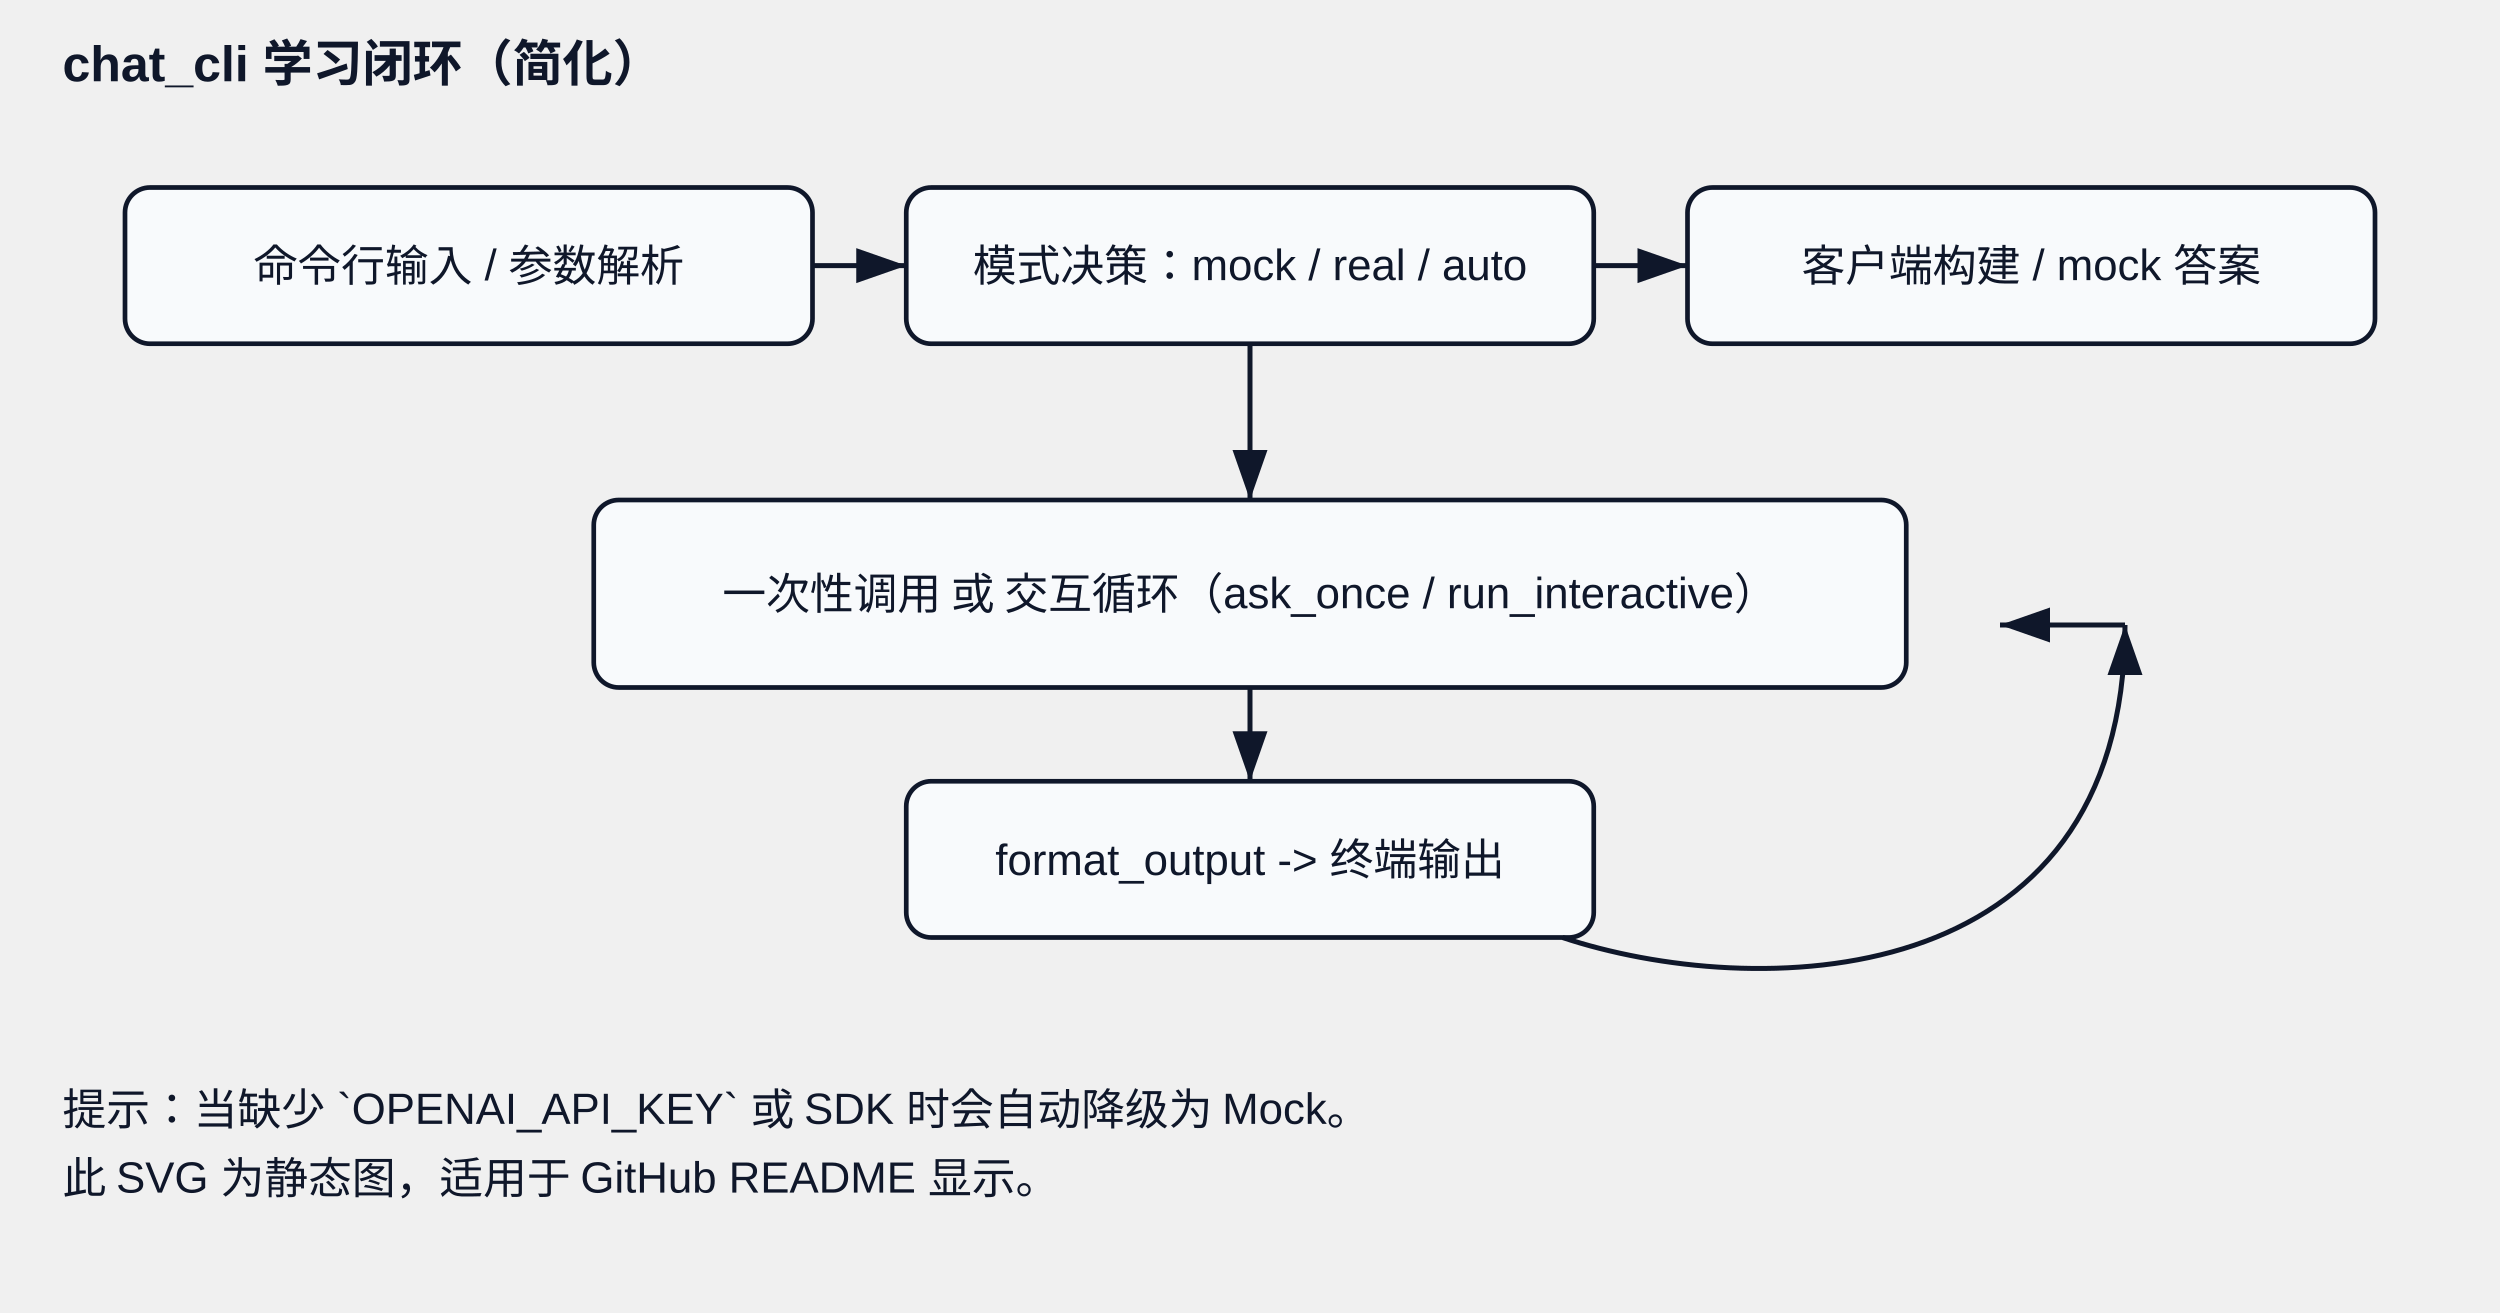
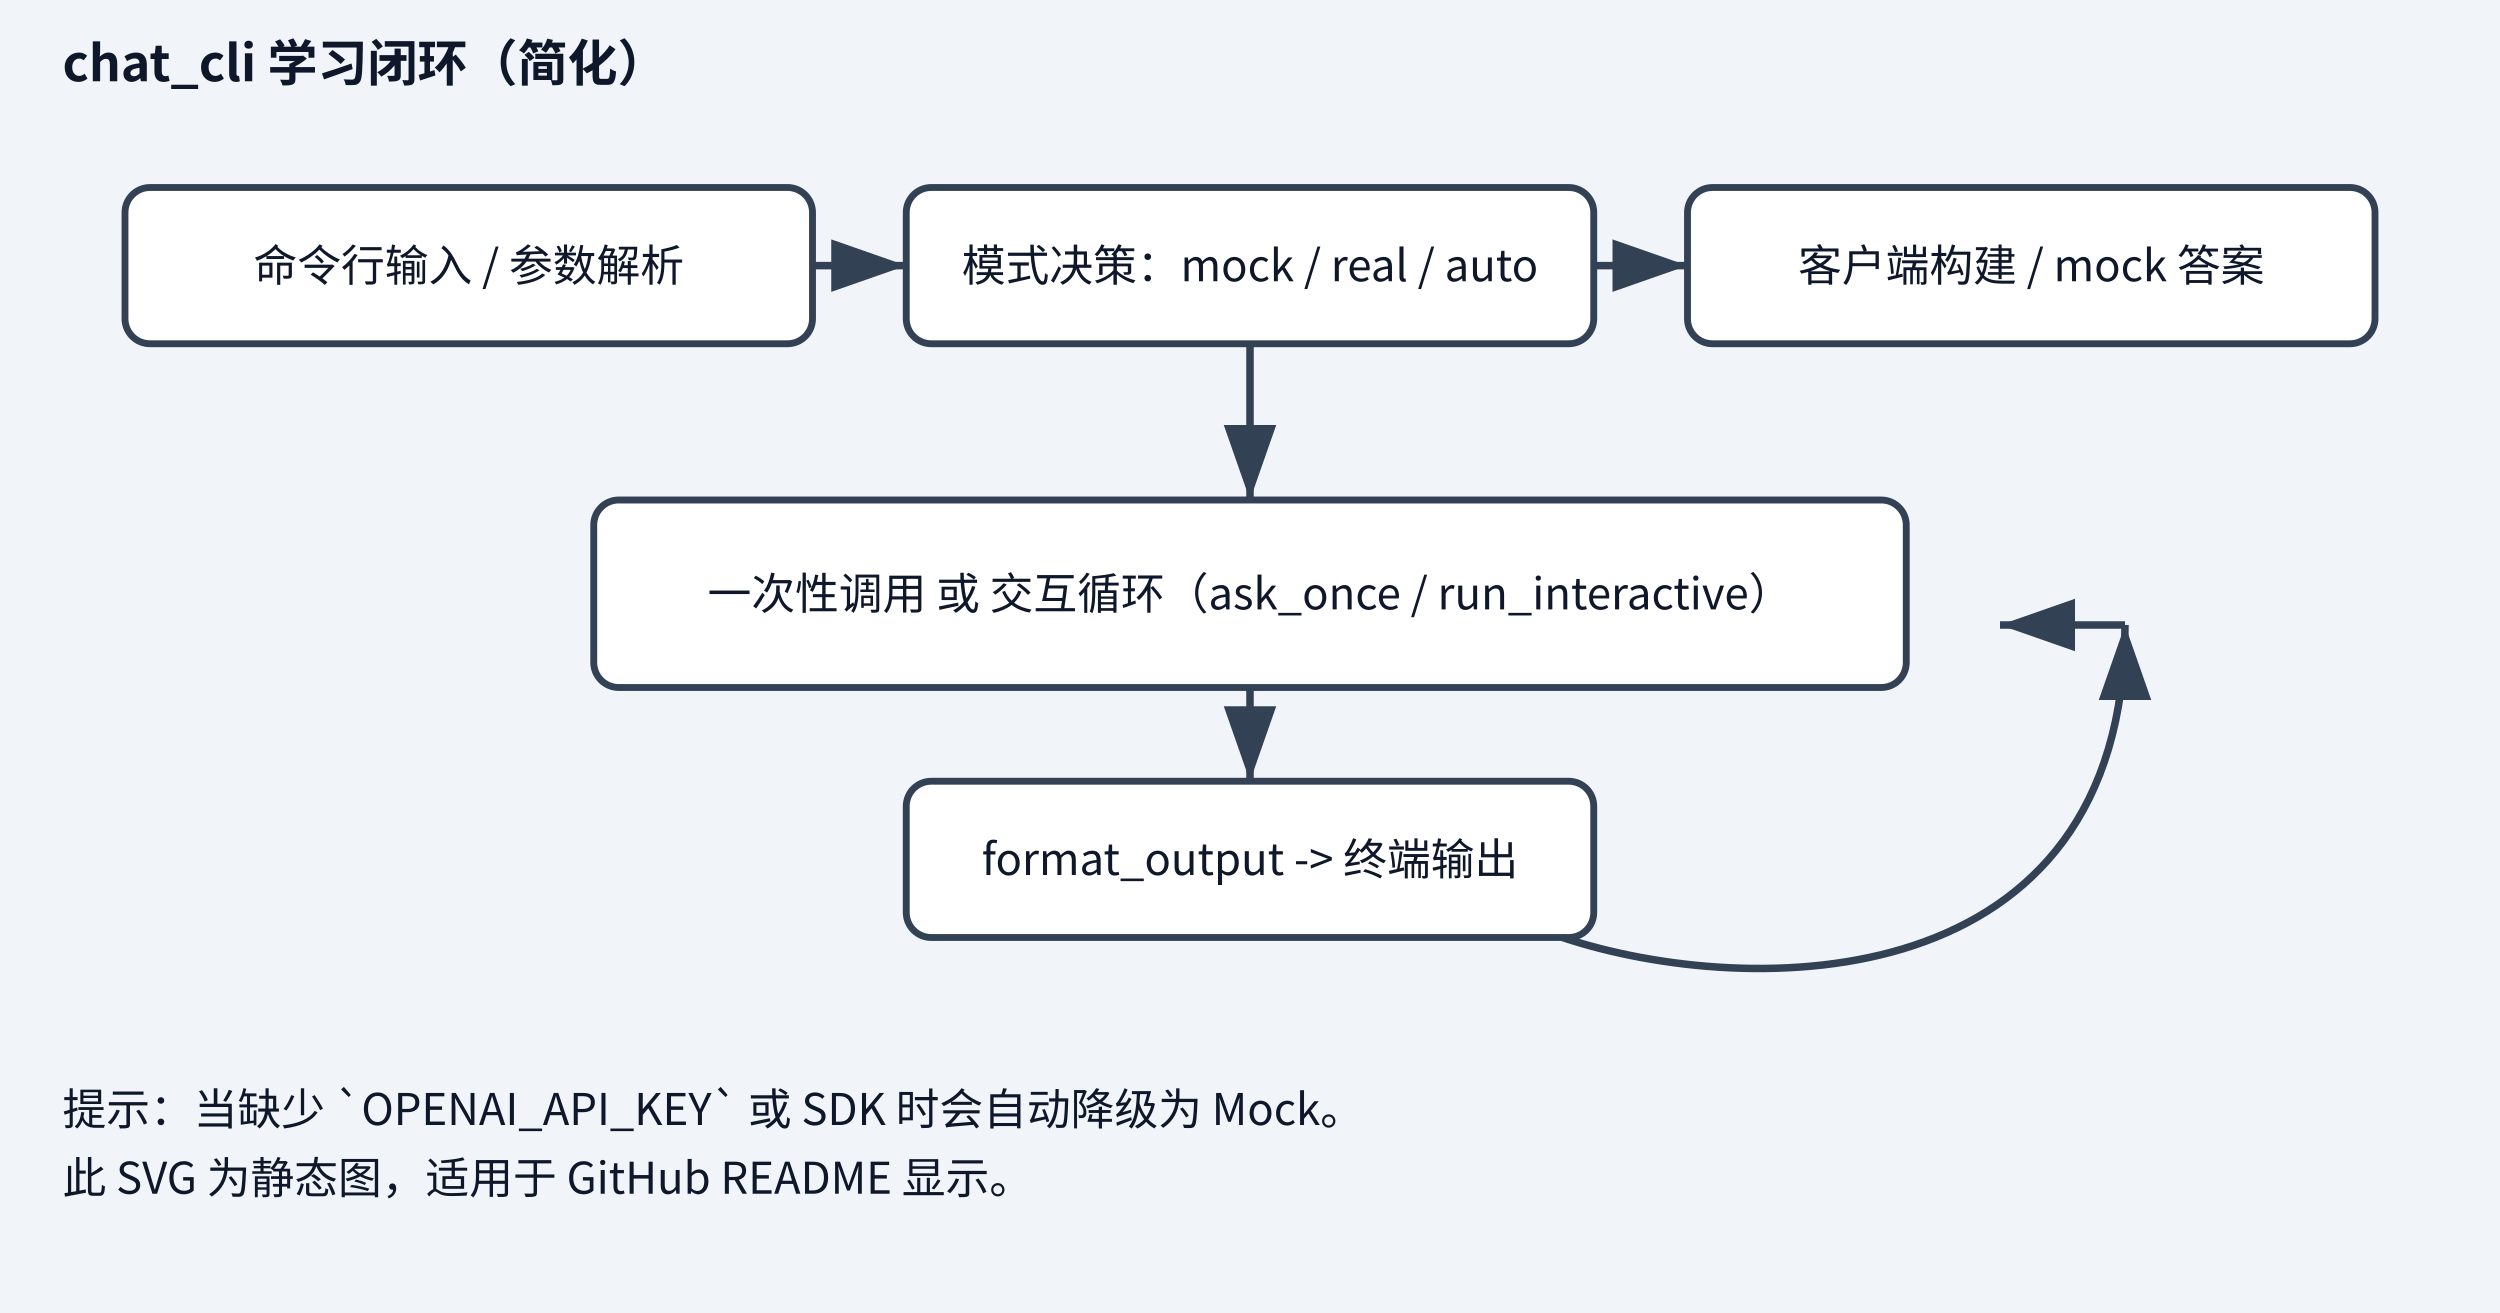
<svg xmlns="http://www.w3.org/2000/svg" width="800" height="420" viewBox="0 0 800 420">
  <style>
-     .box { fill:#f8fafc; stroke:#0f172a; stroke-width:1.5; rx:8; }
-     .text { font-family: Arial, Helvetica, sans-serif; font-size:14px; fill:#0f172a }
+     .canvas { fill:#f1f5f9; }
+     .box { fill:#ffffff; stroke:#334155; stroke-width:2.2; rx:8; }
+     .text { font-family:"Noto Sans CJK SC","Microsoft YaHei",Arial,sans-serif; font-size:14px; fill:#0f172a }
    .title { font-weight:700; font-size:16px }
-     .arrow { stroke:#0f172a; stroke-width:1.6; fill:none; marker-end:url(#arrowhead) }
+     .arrow { stroke:#334155; stroke-width:2.4; fill:none; marker-end:url(#arrowhead) }
  </style>
  <defs>
    <marker id="arrowhead" markerWidth="10" markerHeight="7" refX="10" refY="3.5" orient="auto">
-       <polygon points="0 0, 10 3.5, 0 7" fill="#0f172a" />
+       <polygon points="0 0, 10 3.5, 0 7" fill="#334155" />
    </marker>
  </defs>
+   <rect width="800" height="420" class="canvas" />
  <text x="20" y="26" class="text title">chat_cli 学习闭环（简化）</text>
  <rect x="40" y="60" width="220" height="50" class="box" />
  <text x="150" y="90" text-anchor="middle" class="text">命令行输入 / 参数解析</text>
  <rect x="290" y="60" width="220" height="50" class="box" />
  <text x="400" y="90" text-anchor="middle" class="text">模式决策：mock / real / auto</text>
  <rect x="540" y="60" width="220" height="50" class="box" />
  <text x="650" y="90" text-anchor="middle" class="text">客户端构建 / mock 答案</text>
  <rect x="190" y="160" width="420" height="60" class="box" />
  <text x="400" y="195" text-anchor="middle" class="text">一次性调用 或 交互循环（ask_once / run_interactive）</text>
  <rect x="290" y="250" width="220" height="50" class="box" />
  <text x="400" y="280" text-anchor="middle" class="text">format_output -&gt; 终端输出</text>
  <path d="M260 85 L290 85" class="arrow" />
  <path d="M510 85 L540 85" class="arrow" />
  <path d="M400 110 L400 160" class="arrow" />
  <path d="M400 220 L400 250" class="arrow" />
  <path d="M500 300 C 560 320, 680 320, 680 200" class="arrow" />
  <path d="M680 200 L640 200" class="arrow" />
  <text x="20" y="360" class="text">提示：当缺少 `OPENAI_API_KEY` 或 SDK 时会自动降级为 Mock。</text>
  <text x="20" y="382" class="text">此 SVG 为静态图，适用于 GitHub README 显示。</text>
</svg>
